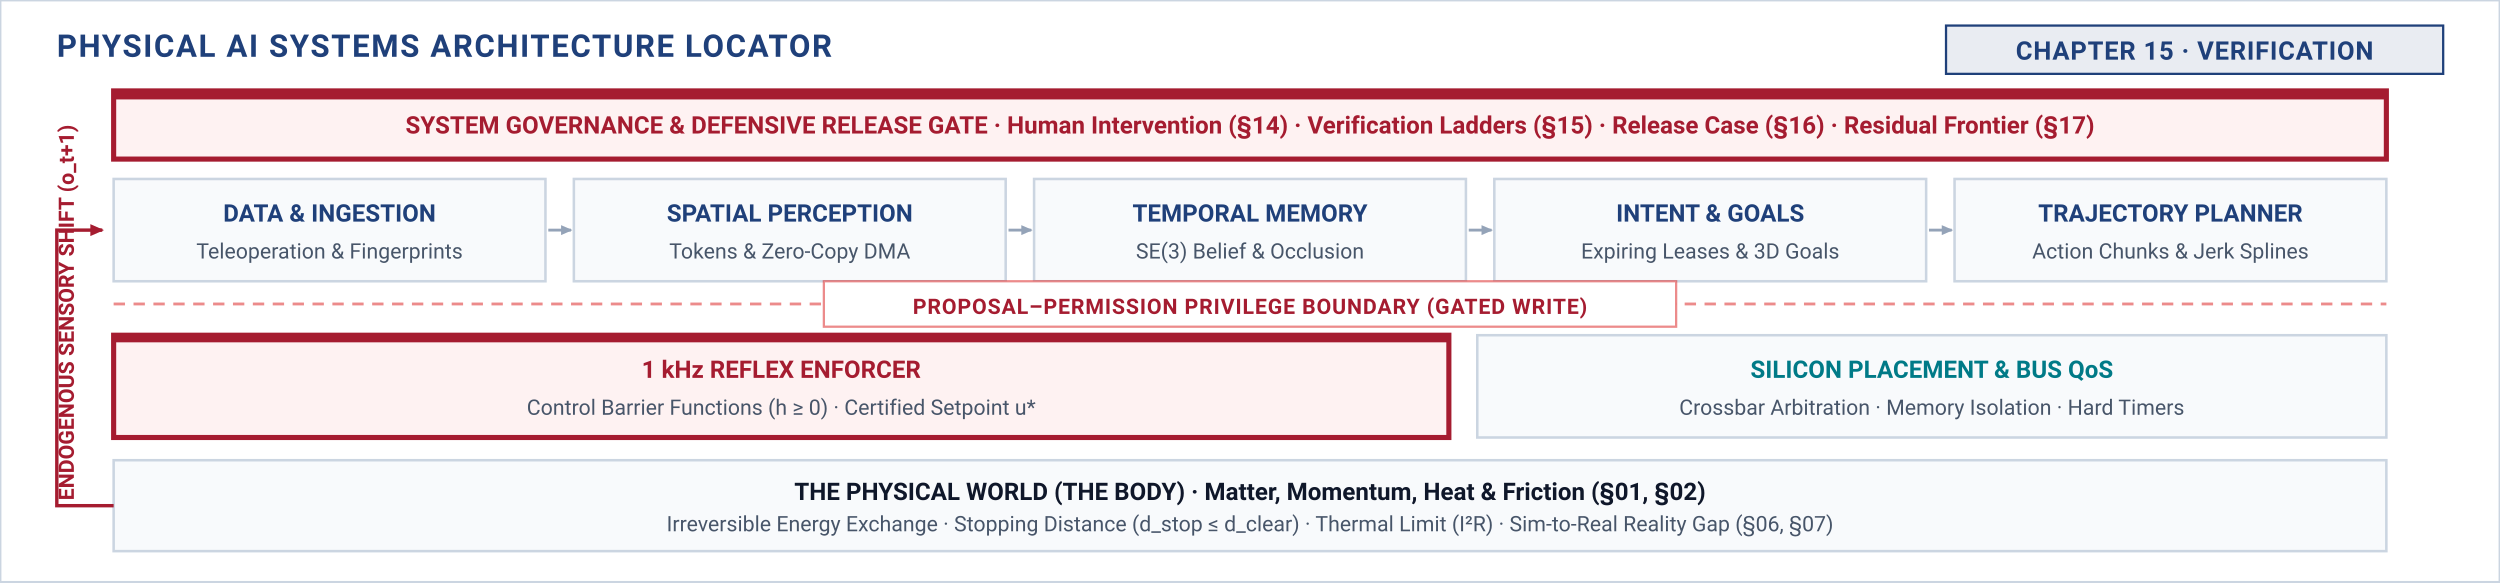
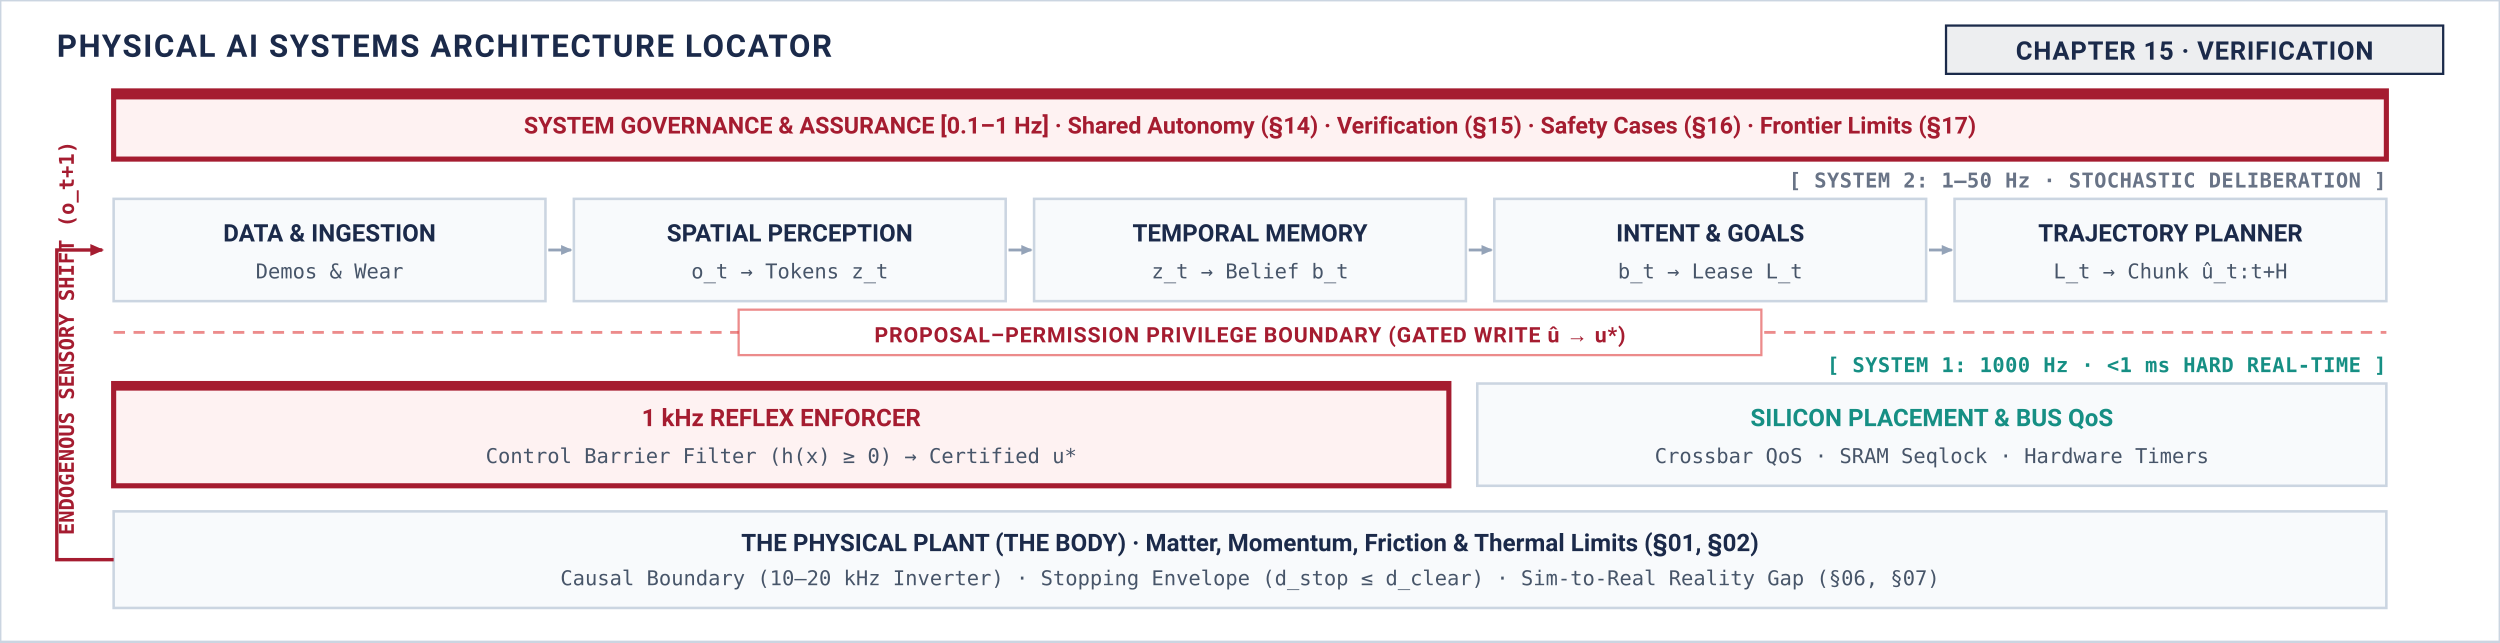
- <svg xmlns="http://www.w3.org/2000/svg" viewBox="0 0 880 205" width="100%" height="100%">
+ <svg xmlns="http://www.w3.org/2000/svg" viewBox="0 0 880 226" width="100%" height="100%">
  <style>
  text { font-family: -apple-system, BlinkMacSystemFont, "Segoe UI", Roboto, "Helvetica Neue", Arial, sans-serif; }
-   .hdr-title { font-size: 11px; font-weight: 700; fill: #1F407A; letter-spacing: 0.05em; }
+   .hdr-title { font-size: 11px; font-weight: 700; fill: #1B2A4A; letter-spacing: 0.05em; }
  .badge-text { font-size: 9px; font-weight: 700; text-anchor: middle; letter-spacing: 0.03em; }
-   .tier-title { font-size: 8.5px; font-weight: 700; fill: #475569; letter-spacing: 0.04em; }
+   .cadence-badge { font-size: 7.2px; font-weight: 700; font-family: "SF Mono", Menlo, Consolas, monospace; letter-spacing: 0.02em; }
  .card-title { font-size: 8.5px; font-weight: 700; text-anchor: middle; }
-   .card-sub { font-size: 7.5px; text-anchor: middle; }
-   .banner-text { font-size: 8.5px; font-weight: 700; text-anchor: middle; }
-   .loop-text { font-size: 7.5px; font-weight: 700; fill: #A51C30; }
+   .card-sub { font-size: 7.2px; text-anchor: middle; font-family: "SF Mono", Menlo, Consolas, monospace; }
+   .banner-text { font-size: 8.2px; font-weight: 700; text-anchor: middle; }
+   .loop-text { font-size: 7.2px; font-weight: 700; fill: #A51C30; font-family: "SF Mono", Menlo, Consolas, monospace; }
  .boundary-text { font-size: 7.5px; font-weight: 700; fill: #A51C30; text-anchor: middle; letter-spacing: 0.04em; }
</style>
  <defs>
    <marker id="arr-navy" viewBox="0 0 10 10" refX="7" refY="5" markerWidth="5" markerHeight="5" orient="auto-start-reverse">
-       <path d="M 0 1.5 L 8 5 L 0 8.5 z" fill="#1F407A" />
+       <path d="M 0 1.5 L 8 5 L 0 8.5 z" fill="#1B2A4A" />
    </marker>
    <marker id="arr-crimson" viewBox="0 0 10 10" refX="7" refY="5" markerWidth="5" markerHeight="5" orient="auto-start-reverse">
      <path d="M 0 1.5 L 8 5 L 0 8.5 z" fill="#A51C30" />
+     </marker>
+     <marker id="arr-teal" viewBox="0 0 10 10" refX="7" refY="5" markerWidth="5" markerHeight="5" orient="auto-start-reverse">
+       <path d="M 0 1.5 L 8 5 L 0 8.5 z" fill="#168F84" />
    </marker>
    <marker id="arr-slate" viewBox="0 0 10 10" refX="7" refY="5" markerWidth="5" markerHeight="5" orient="auto-start-reverse">
      <path d="M 0 1.5 L 8 5 L 0 8.5 z" fill="#94A3B8" />
    </marker>
  </defs>
-   <rect width="880" height="205" fill="#FFFFFF" stroke="#CBD5E1" stroke-width="1" />
+   <rect width="880" height="226" fill="#FFFFFF" stroke="#CBD5E1" stroke-width="1" />
  <text x="20" y="20" class="hdr-title">PHYSICAL AI SYSTEMS ARCHITECTURE LOCATOR</text>
-   <rect x="685.0" y="9" width="175.0" height="17" fill="#1F407A" fill-opacity="0.10" stroke="#1F407A" stroke-width="0.8" />
-   <text x="772.5" y="21" class="badge-text" fill="#1F407A">CHAPTER 15 · VERIFICATION</text>
+   <rect x="685.0" y="9" width="175.0" height="17" fill="#1B2A4A" fill-opacity="0.08" stroke="#1B2A4A" stroke-width="0.8" />
+   <text x="772.5" y="21" class="badge-text" fill="#1B2A4A">CHAPTER 15 · VERIFICATION</text>
  <rect x="40" y="32" width="800" height="24" fill="#FEF2F2" stroke="#A51C30" stroke-width="1.8" />
  <rect x="40" y="32" width="800" height="3" fill="#A51C30" />
-   <text x="440" y="47" class="banner-text" fill="#A51C30">SYSTEM GOVERNANCE &amp; DEFENSIVE RELEASE GATE · Human Intervention (§14) · Verification Ladders (§15) · Release Case (§16) · Residual Frontier (§17)</text>
-   <rect x="40" y="63" width="152" height="36" fill="#F8FAFC" stroke="#CBD5E1" stroke-width="0.9" />
-   <text x="116.0" y="78" class="card-title" fill="#1F407A">DATA &amp; INGESTION</text>
-   <text x="116.0" y="91" class="card-sub" fill="#475569">Teleoperation &amp; Fingerprints</text>
-   <line x1="193" y1="81.0" x2="201" y2="81.0" stroke="#94A3B8" stroke-width="1.0" marker-end="url(#arr-slate)" />
-   <rect x="202" y="63" width="152" height="36" fill="#F8FAFC" stroke="#CBD5E1" stroke-width="0.9" />
-   <text x="278.0" y="78" class="card-title" fill="#1F407A">SPATIAL PERCEPTION</text>
-   <text x="278.0" y="91" class="card-sub" fill="#475569">Tokens &amp; Zero-Copy DMA</text>
-   <line x1="355" y1="81.0" x2="363" y2="81.0" stroke="#94A3B8" stroke-width="1.0" marker-end="url(#arr-slate)" />
-   <rect x="364" y="63" width="152" height="36" fill="#F8FAFC" stroke="#CBD5E1" stroke-width="0.9" />
-   <text x="440.0" y="78" class="card-title" fill="#1F407A">TEMPORAL MEMORY</text>
-   <text x="440.0" y="91" class="card-sub" fill="#475569">SE(3) Belief &amp; Occlusion</text>
-   <line x1="517" y1="81.0" x2="525" y2="81.0" stroke="#94A3B8" stroke-width="1.0" marker-end="url(#arr-slate)" />
-   <rect x="526" y="63" width="152" height="36" fill="#F8FAFC" stroke="#CBD5E1" stroke-width="0.9" />
-   <text x="602.0" y="78" class="card-title" fill="#1F407A">INTENT &amp; GOALS</text>
-   <text x="602.0" y="91" class="card-sub" fill="#475569">Expiring Leases &amp; 3D Goals</text>
-   <line x1="679" y1="81.0" x2="687" y2="81.0" stroke="#94A3B8" stroke-width="1.0" marker-end="url(#arr-slate)" />
-   <rect x="688" y="63" width="152" height="36" fill="#F8FAFC" stroke="#CBD5E1" stroke-width="0.9" />
-   <text x="764.0" y="78" class="card-title" fill="#1F407A">TRAJECTORY PLANNER</text>
-   <text x="764.0" y="91" class="card-sub" fill="#475569">Action Chunks &amp; Jerk Splines</text>
-   <line x1="40" y1="107" x2="840" y2="107" stroke="#DC262688" stroke-dasharray="4,3" stroke-width="1.0" />
-   <rect x="290" y="99" width="300" height="16" fill="#FFFFFF" stroke="#DC262688" stroke-width="0.8" />
-   <text x="440" y="110.5" class="boundary-text">PROPOSAL–PERMISSION PRIVILEGE BOUNDARY (GATED WRITE)</text>
-   <rect x="40" y="118" width="470" height="36" fill="#FEF2F2" stroke="#A51C30" stroke-width="1.8" />
-   <rect x="40" y="118" width="470" height="2.5" fill="#A51C30" />
-   <text x="275.0" y="133" class="card-title" fill="#A51C30">1 kHz REFLEX ENFORCER</text>
-   <text x="275.0" y="146" class="card-sub" fill="#475569">Control Barrier Functions (h ≥ 0) · Certified Setpoint u*</text>
-   <rect x="520" y="118" width="320" height="36" fill="#F8FAFC" stroke="#CBD5E1" stroke-width="0.9" />
-   <text x="680.0" y="133" class="card-title" fill="#007A87">SILICON PLACEMENT &amp; BUS QoS</text>
-   <text x="680.0" y="146" class="card-sub" fill="#475569">Crossbar Arbitration · Memory Isolation · Hard Timers</text>
-   <rect x="40" y="162" width="800" height="32" fill="#F8FAFC" stroke="#CBD5E1" stroke-width="0.9" />
-   <text x="440" y="176" class="card-title" fill="#0F172A">THE PHYSICAL WORLD (THE BODY) · Matter, Momentum, Heat &amp; Friction (§01, §02)</text>
-   <text x="440" y="187" class="card-sub" fill="#475569">Irreversible Energy Exchange · Stopping Distance (d_stop ≤ d_clear) · Thermal Limit (I²R) · Sim-to-Real Reality Gap (§06, §07)</text>
-   <path d="M 40 178 L 20 178 L 20 81 L 36 81" fill="none" stroke="#A51C30" stroke-width="1.2" marker-end="url(#arr-crimson)" />
-   <text x="26" y="110" class="loop-text" transform="rotate(-90 26,110)" text-anchor="middle">ENDOGENOUS SENSORY SHIFT (o_t+1)</text>
+   <text x="440" y="47" class="banner-text" fill="#A51C30">SYSTEM GOVERNANCE &amp; ASSURANCE [0.1–1 Hz] · Shared Autonomy (§14) · Verification (§15) · Safety Cases (§16) · Frontier Limits (§17)</text>
+   <text x="840" y="66" class="cadence-badge" fill="#687386" text-anchor="end">[ SYSTEM 2: 1–50 Hz · STOCHASTIC DELIBERATION ]</text>
+   <rect x="40" y="70" width="152" height="36" fill="#F8FAFC" stroke="#CBD5E1" stroke-width="0.9" />
+   <text x="116.0" y="85" class="card-title" fill="#1B2A4A">DATA &amp; INGESTION</text>
+   <text x="116.0" y="98" class="card-sub" fill="#475569">Demos &amp; Wear</text>
+   <line x1="193" y1="88.0" x2="201" y2="88.0" stroke="#94A3B8" stroke-width="1.0" marker-end="url(#arr-slate)" />
+   <rect x="202" y="70" width="152" height="36" fill="#F8FAFC" stroke="#CBD5E1" stroke-width="0.9" />
+   <text x="278.0" y="85" class="card-title" fill="#1B2A4A">SPATIAL PERCEPTION</text>
+   <text x="278.0" y="98" class="card-sub" fill="#475569">o_t → Tokens z_t</text>
+   <line x1="355" y1="88.0" x2="363" y2="88.0" stroke="#94A3B8" stroke-width="1.0" marker-end="url(#arr-slate)" />
+   <rect x="364" y="70" width="152" height="36" fill="#F8FAFC" stroke="#CBD5E1" stroke-width="0.9" />
+   <text x="440.0" y="85" class="card-title" fill="#1B2A4A">TEMPORAL MEMORY</text>
+   <text x="440.0" y="98" class="card-sub" fill="#475569">z_t → Belief b_t</text>
+   <line x1="517" y1="88.0" x2="525" y2="88.0" stroke="#94A3B8" stroke-width="1.0" marker-end="url(#arr-slate)" />
+   <rect x="526" y="70" width="152" height="36" fill="#F8FAFC" stroke="#CBD5E1" stroke-width="0.9" />
+   <text x="602.0" y="85" class="card-title" fill="#1B2A4A">INTENT &amp; GOALS</text>
+   <text x="602.0" y="98" class="card-sub" fill="#475569">b_t → Lease L_t</text>
+   <line x1="679" y1="88.0" x2="687" y2="88.0" stroke="#94A3B8" stroke-width="1.0" marker-end="url(#arr-slate)" />
+   <rect x="688" y="70" width="152" height="36" fill="#F8FAFC" stroke="#CBD5E1" stroke-width="0.9" />
+   <text x="764.0" y="85" class="card-title" fill="#1B2A4A">TRAJECTORY PLANNER</text>
+   <text x="764.0" y="98" class="card-sub" fill="#475569">L_t → Chunk û_t:t+H</text>
+   <line x1="40" y1="117" x2="840" y2="117" stroke="#DC262688" stroke-dasharray="4,3" stroke-width="1.0" />
+   <rect x="260" y="109" width="360" height="16" fill="#FFFFFF" stroke="#DC262688" stroke-width="0.8" />
+   <text x="440" y="120.5" class="boundary-text">PROPOSAL–PERMISSION PRIVILEGE BOUNDARY (GATED WRITE û → u*)</text>
+   <text x="840" y="131" class="cadence-badge" fill="#168F84" text-anchor="end">[ SYSTEM 1: 1000 Hz · &lt;1 ms HARD REAL-TIME ]</text>
+   <rect x="40" y="135" width="470" height="36" fill="#FEF2F2" stroke="#A51C30" stroke-width="1.8" />
+   <rect x="40" y="135" width="470" height="2.5" fill="#A51C30" />
+   <text x="275.0" y="150" class="card-title" fill="#A51C30">1 kHz REFLEX ENFORCER</text>
+   <text x="275.0" y="163" class="card-sub" fill="#475569">Control Barrier Filter (h(x) ≥ 0) → Certified u*</text>
+   <rect x="520" y="135" width="320" height="36" fill="#F8FAFC" stroke="#CBD5E1" stroke-width="0.9" />
+   <text x="680.0" y="150" class="card-title" fill="#168F84">SILICON PLACEMENT &amp; BUS QoS</text>
+   <text x="680.0" y="163" class="card-sub" fill="#475569">Crossbar QoS · SRAM Seqlock · Hardware Timers</text>
+   <rect x="40" y="180" width="800" height="34" fill="#F8FAFC" stroke="#CBD5E1" stroke-width="0.9" />
+   <text x="440" y="194" class="card-title" fill="#1B2A4A">THE PHYSICAL PLANT (THE BODY) · Matter, Momentum, Friction &amp; Thermal Limits (§01, §02)</text>
+   <text x="440" y="206" class="card-sub" fill="#475569">Causal Boundary (10–20 kHz Inverter) · Stopping Envelope (d_stop ≤ d_clear) · Sim-to-Real Reality Gap (§06, §07)</text>
+   <path d="M 40 197 L 20 197 L 20 88 L 36 88" fill="none" stroke="#A51C30" stroke-width="1.2" marker-end="url(#arr-crimson)" />
+   <text x="26" y="119" class="loop-text" transform="rotate(-90 26,119)" text-anchor="middle">ENDOGENOUS SENSORY SHIFT (o_t+1)</text>
</svg>
